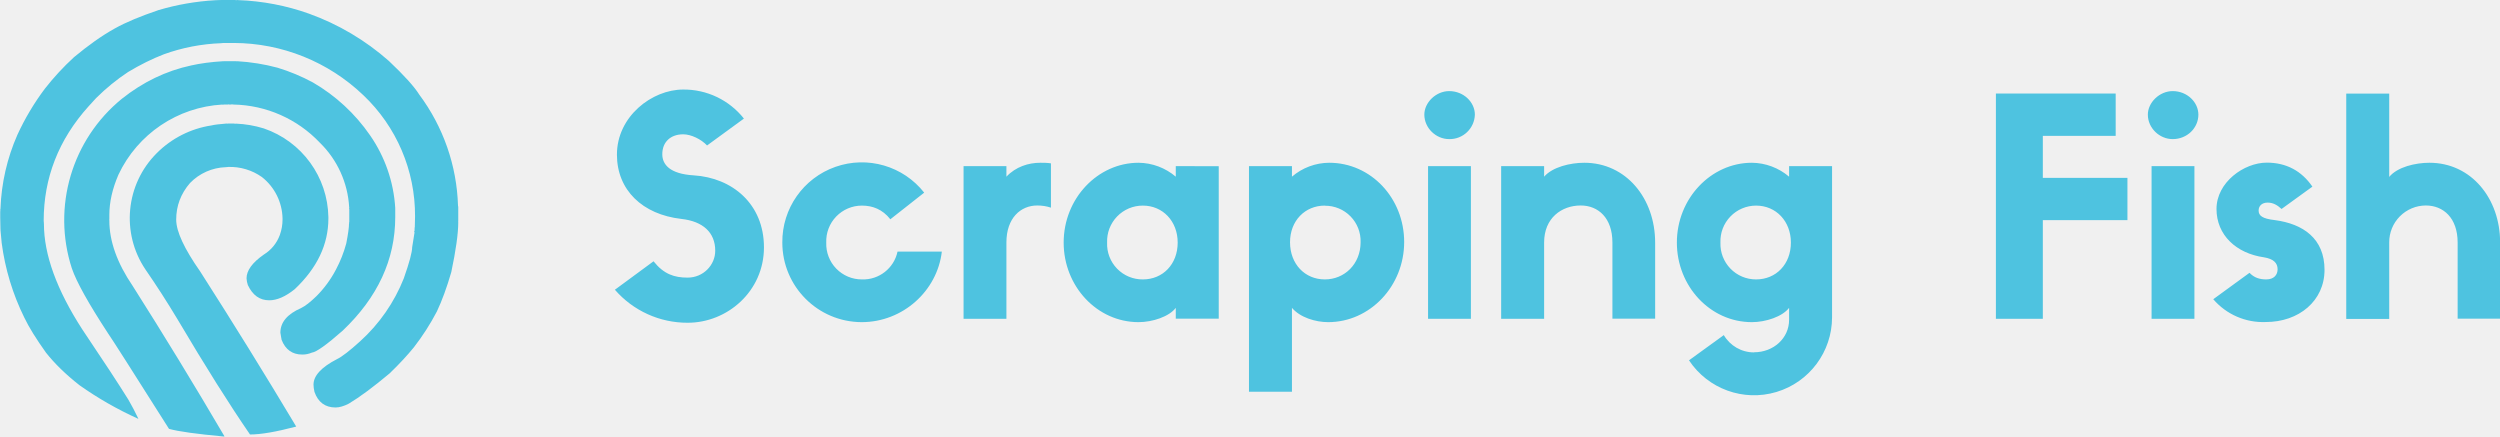
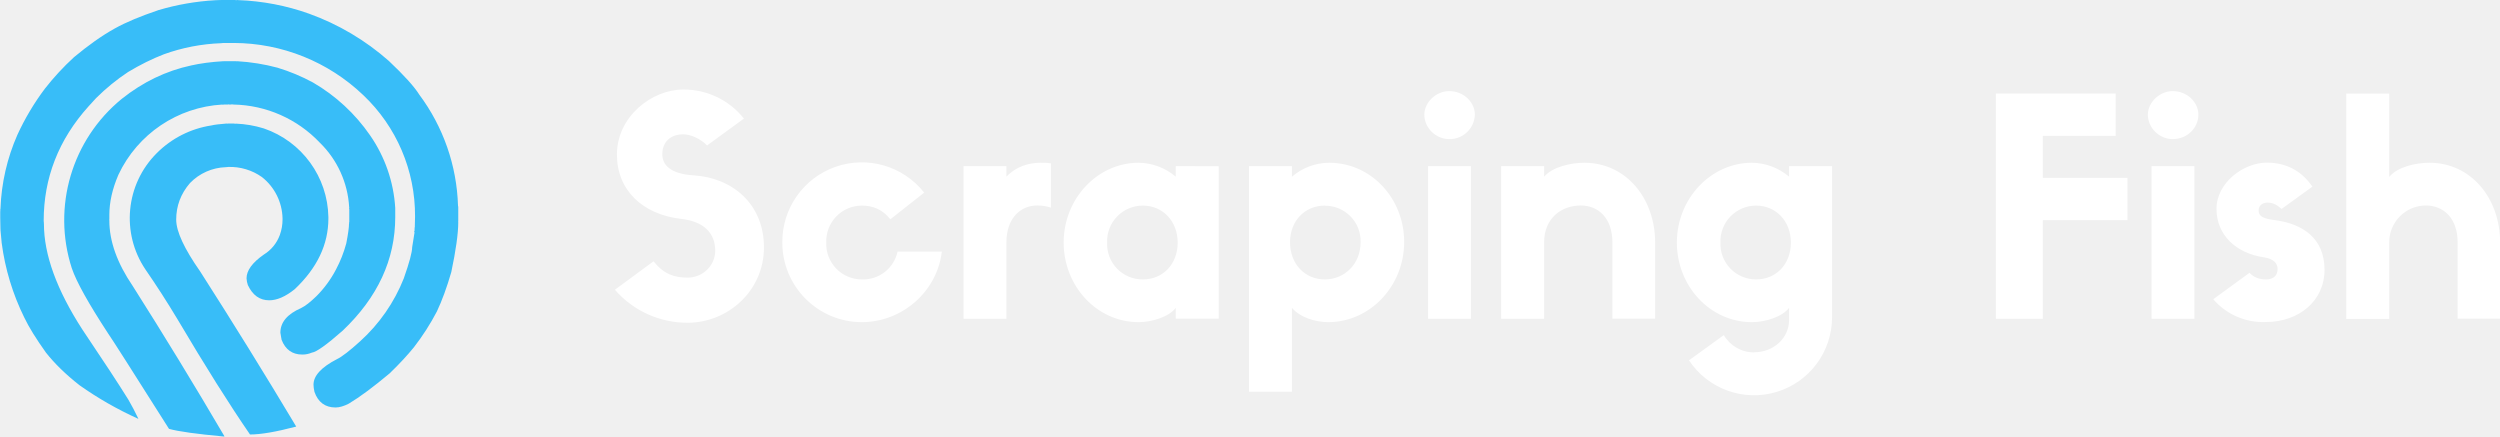
- <svg xmlns="http://www.w3.org/2000/svg" viewBox="0 0 208.29 36.38" width="200">
-   <path d="M.02 17.54v.02l.02.02-.02.02v.55l.02 1 .02.01H.04l.1 1.08a19.84 19.84 0 0 0 1.88 6.21c.38.8.99 1.78 1.81 2.93.72.91 1.65 1.82 2.8 2.72 1.5 1.06 3.13 2 4.88 2.79h.02c-.28-.59-.56-1.12-.84-1.6-.82-1.32-2.1-3.27-3.83-5.84-2.14-3.31-3.2-6.24-3.2-8.8v-.02l-.03-.02h.03l-.02-.21c0-3.58 1.24-6.76 3.73-9.53l.64-.7A17.41 17.41 0 0 1 10.67 6c1-.6 2-1.1 2.99-1.48a15.7 15.7 0 0 1 4.76-.92h.03l.02-.02v.02l.11-.02h.9a15.68 15.68 0 0 1 10.78 4.34 13.81 13.81 0 0 1 4.32 10.12l-.02.88-.02.08.02.01-.02.02v.18l-.04.12.04.02-.2 1.25c0 .4-.23 1.27-.7 2.6a14.04 14.04 0 0 1-3.63 5.23c-.88.8-1.53 1.3-1.93 1.49-1.3.67-1.96 1.38-1.96 2.13 0 .17.03.37.08.6.3.86.89 1.3 1.76 1.3.32 0 .69-.11 1.1-.32.92-.55 2.05-1.39 3.4-2.52.83-.8 1.5-1.53 2.02-2.17a19.96 19.96 0 0 0 1.92-2.99c.43-.91.83-2 1.2-3.28.38-1.81.58-3.2.58-4.16l-.02-.02.02-.02v-1.23l-.02-.02h.02l-.02-.08a16.3 16.3 0 0 0-3.23-9.26c-.41-.66-1.26-1.6-2.54-2.81a20.62 20.62 0 0 0-6.64-3.93 19.66 19.66 0 0 0-5.9-1.13L19.73 0l-.02.02-.13-.02h-1.16l-.03.02V0l-.47.02a20.8 20.8 0 0 0-4.71.82c-1.47.5-2.7 1-3.66 1.54-1.08.6-2.2 1.4-3.38 2.38A21.69 21.69 0 0 0 3.73 7.4a21.01 21.01 0 0 0-2.28 3.83 16.74 16.74 0 0 0-1.41 6.15l-.02.12.02.02zM18.6 5.14V5.1c-1.02.06-1.9.18-2.66.35-2.1.45-4.03 1.38-5.8 2.79a13.04 13.04 0 0 0-4.16 14.1c.39 1.15 1.4 2.95 3 5.4.37.53 2.07 3.2 5.1 7.99.78.22 2.3.43 4.58.64h.02l.02-.02a419.98 419.98 0 0 0-7.64-12.52c-1.3-1.91-1.95-3.73-1.95-5.45v-.04l-.02-.02.02-.02v-.4c0-1.05.25-2.17.76-3.35a10.21 10.21 0 0 1 8.67-5.84v.02l.12-.02H19l.02-.04.02.04h.21l.02-.04.02.04h.06l.02-.04.02.04h.06a10.18 10.18 0 0 1 7.2 3.18 8.14 8.14 0 0 1 2.44 5.36l.01.08h-.02l.02.1v1.05l-.02.1.02.03h-.02c0 .34-.08.9-.23 1.67a10.4 10.4 0 0 1-.86 2.18 9.13 9.13 0 0 1-1.64 2.23c-.49.47-.9.8-1.27.98-1.15.5-1.72 1.19-1.72 2.05l.1.59c.32.82.9 1.23 1.72 1.23h.03c.28 0 .53-.06.77-.16.37-.04 1.23-.65 2.58-1.84 2.91-2.77 4.37-5.92 4.37-9.45v-.73l-.02-.01h.02v-.02a11.87 11.87 0 0 0-2.1-6.06 14.8 14.8 0 0 0-4.76-4.4 15.9 15.9 0 0 0-2.95-1.23 16.66 16.66 0 0 0-3.36-.54l-.02.03-.02-.03h-1.11zm.31 5.2v-.05c-.63.05-1.06.1-1.29.16a8.17 8.17 0 0 0-4.57 2.32 7.65 7.65 0 0 0-.94 9.67 77.2 77.2 0 0 1 2.66 4.13c2.32 3.92 4.34 7.13 6.06 9.63.9 0 2.18-.22 3.85-.66a501.04 501.04 0 0 0-8-12.92c-1.33-1.9-2-3.34-2-4.32 0-1.14.38-2.16 1.15-3.05a4.34 4.34 0 0 1 2.97-1.32h.03l.03-.02v.02l.15-.02a4.6 4.6 0 0 1 2.81.84 4.5 4.5 0 0 1 1.72 3.45v.08c0 .43-.07.87-.23 1.31a3.2 3.2 0 0 1-1.33 1.62c-.96.67-1.44 1.33-1.44 1.98.01.2.05.38.11.56.4.85.99 1.27 1.78 1.27.64 0 1.35-.3 2.13-.93 1.86-1.76 2.8-3.72 2.8-5.89v-.11a7.95 7.95 0 0 0-5.38-7.39 9.14 9.14 0 0 0-2.32-.4l-.02.03-.02-.04h-.02l-.02.04-.04-.04h-.6z" style="fill:#4ec3e0;fill-opacity:1;fill-rule:evenodd;stroke:none;stroke-width:.033" />
-   <path style="fill:#4ec3e0;fill-opacity:1;fill-rule:nonzero;stroke:none;stroke-width:.054" d="M208.3 20.21c0-3.68-2.41-6.65-5.89-6.65-1.16 0-2.67.35-3.35 1.18V7.8h-3.58v18.77h3.58V20.2a3.06 3.06 0 0 1 3.05-3.08c1.46 0 2.65 1.04 2.65 3.08v6.35h3.55zm-19.67 1.23c.8.13 1.13.48 1.13.99 0 .47-.3.85-.95.85-.56 0-1.01-.15-1.39-.55l-3.02 2.2a5.47 5.47 0 0 0 4.38 1.9c2.75 0 4.89-1.76 4.89-4.35 0-2.62-1.8-3.83-4.13-4.14-1.06-.12-1.36-.37-1.36-.8 0-.38.27-.66.75-.66s.83.23 1.16.53l2.57-1.86c-.9-1.31-2.17-2-3.8-2-1.9 0-4.19 1.64-4.19 3.86 0 2.17 1.64 3.7 3.96 4.03zm-7.61-9.85c1.21 0 2.14-.93 2.14-2.04 0-1.03-.93-1.96-2.14-1.96-1.1 0-2.07.95-2.07 1.96 0 1.11.96 2.04 2.07 2.04zm1.81 2.25h-3.57v12.72h3.57zM170.2 26.56v-8.22h7.05v-3.52h-7.05v-3.5h6.07V7.79h-9.98v18.77Zm-24.06 2.8c-1.06 0-2-.56-2.52-1.44l-2.9 2.1a6.5 6.5 0 0 0 11.92-3.58v-12.6h-3.58v.88a4.86 4.86 0 0 0-3.1-1.16c-3.4 0-6.25 2.97-6.25 6.65 0 3.63 2.77 6.63 6.25 6.63 1.16 0 2.54-.46 3.1-1.19v1c0 1.52-1.29 2.7-2.92 2.7zm.17-6.08a2.96 2.96 0 0 1-2.97-3.07 2.97 2.97 0 0 1 2.97-3.08c1.66 0 2.9 1.3 2.9 3.08 0 1.81-1.24 3.07-2.9 3.07zm-8.41-3.07c0-3.68-2.42-6.65-5.9-6.65-1.16 0-2.65.35-3.35 1.16v-.88h-3.58v12.72h3.58V20.2c0-2.04 1.46-3.08 3.05-3.08 1.46 0 2.64 1.04 2.64 3.08v6.35h3.56zm-17.16-8.62a2.1 2.1 0 0 0 2.14-2.04c0-1.03-.93-1.96-2.14-1.96-1.1 0-2.07.95-2.07 1.96 0 1.11.96 2.04 2.07 2.04zm1.81 2.25h-3.57v12.72h3.57zm-14.91 18.8v-6.99c.68.8 1.96 1.19 3.02 1.19 3.48 0 6.33-3 6.33-6.68 0-3.63-2.75-6.6-6.25-6.6a4.8 4.8 0 0 0-3.1 1.16v-.88h-3.58v18.8zm2.74-15.5a2.95 2.95 0 0 1 2.98 3.04c0 1.82-1.34 3.1-2.98 3.1-1.66 0-2.9-1.28-2.9-3.1 0-1.78 1.24-3.05 2.9-3.05zm-12.42-3.3v.88a4.86 4.86 0 0 0-3.1-1.16c-3.4 0-6.24 2.97-6.24 6.65 0 3.63 2.77 6.63 6.24 6.63 1.16 0 2.55-.46 3.1-1.19v.9h3.58v-12.7Zm-2.74 9.44a2.95 2.95 0 0 1-2.98-3.07 2.97 2.97 0 0 1 2.98-3.08c1.66 0 2.9 1.3 2.9 3.08 0 1.81-1.24 3.07-2.9 3.07zm-7.66-9.67c-.33-.05-.58-.05-.88-.05-.99 0-2.05.33-2.83 1.16v-.88h-3.57v12.72h3.57V20.2c0-2.04 1.19-3.08 2.57-3.08.4 0 .78.06 1.14.18zm-12.78 7.35a2.93 2.93 0 0 1-2.97 2.32 2.96 2.96 0 0 1-2.97-3.07 2.97 2.97 0 0 1 2.97-3.08c.88 0 1.71.3 2.37 1.14L77 16.05a6.62 6.62 0 0 0-11.82 4.16 6.63 6.63 0 0 0 6.61 6.63c3.43 0 6.3-2.6 6.68-5.88zm-18.01-2.72c1.81.2 2.82 1.14 2.82 2.65 0 1.2-1 2.24-2.3 2.24-1.1 0-1.98-.28-2.84-1.36l-3.22 2.37a7.99 7.99 0 0 0 6.07 2.75c3.3 0 6.35-2.62 6.35-6.28 0-3.63-2.65-5.8-5.85-6-1.99-.12-2.62-.9-2.62-1.76 0-1.03.7-1.66 1.74-1.66.65 0 1.49.4 1.99.93l3.07-2.24a6.38 6.38 0 0 0-5.06-2.42c-2.6 0-5.52 2.24-5.52 5.42 0 2.95 2.12 4.99 5.37 5.36z" />
+ <svg xmlns="http://www.w3.org/2000/svg" width="208.29" height="36.38" viewBox="0 0 208.29 36.38">
+   <path fill="#38bdf8" d="M.02 17.54v.02l.02.02-.02.02v.55l.02 1 .02.01H.04l.1 1.08a19.84 19.84 0 0 0 1.88 6.21c.38.8.99 1.78 1.81 2.93.72.91 1.65 1.82 2.8 2.72 1.5 1.06 3.13 2 4.88 2.79h.02c-.28-.59-.56-1.12-.84-1.6-.82-1.32-2.1-3.27-3.83-5.84-2.14-3.31-3.2-6.24-3.2-8.8v-.02l-.03-.02h.03l-.02-.21c0-3.58 1.24-6.76 3.73-9.53l.64-.7A17.41 17.41 0 0 1 10.67 6c1-.6 2-1.1 2.99-1.48a15.7 15.7 0 0 1 4.76-.92h.03l.02-.02v.02l.11-.02h.9a15.68 15.68 0 0 1 10.78 4.34 13.81 13.81 0 0 1 4.32 10.12l-.02.88-.02.08.02.01-.02.02v.18l-.04.12.04.02-.2 1.25c0 .4-.23 1.27-.7 2.6a14.04 14.04 0 0 1-3.63 5.23c-.88.8-1.53 1.3-1.93 1.49-1.3.67-1.96 1.38-1.96 2.13 0 .17.03.37.08.6.3.86.89 1.3 1.76 1.3.32 0 .69-.11 1.1-.32.92-.55 2.05-1.39 3.4-2.52.83-.8 1.5-1.53 2.02-2.17a19.96 19.96 0 0 0 1.92-2.99c.43-.91.83-2 1.2-3.28.38-1.81.58-3.2.58-4.16l-.02-.02.02-.02v-1.23l-.02-.02h.02l-.02-.08a16.3 16.3 0 0 0-3.23-9.26c-.41-.66-1.26-1.6-2.54-2.81a20.62 20.62 0 0 0-6.64-3.93 19.66 19.66 0 0 0-5.9-1.13L19.73 0l-.02.02-.13-.02h-1.16l-.03.02V0l-.47.02a20.8 20.8 0 0 0-4.71.82c-1.47.5-2.7 1-3.66 1.54-1.08.6-2.2 1.4-3.38 2.38A21.69 21.69 0 0 0 3.73 7.4a21.01 21.01 0 0 0-2.28 3.83 16.74 16.74 0 0 0-1.41 6.15l-.02.12.02.02zM18.6 5.14V5.1c-1.02.06-1.9.18-2.66.35-2.1.45-4.03 1.38-5.8 2.79a13.04 13.04 0 0 0-4.16 14.1c.39 1.15 1.4 2.95 3 5.4.37.53 2.07 3.2 5.1 7.99.78.22 2.3.43 4.58.64h.02l.02-.02a419.98 419.98 0 0 0-7.64-12.52c-1.3-1.91-1.95-3.73-1.95-5.45v-.04l-.02-.02.02-.02v-.4c0-1.05.25-2.17.76-3.35a10.21 10.21 0 0 1 8.67-5.84v.02l.12-.02H19l.02-.04.02.04h.21l.02-.04.02.04h.06l.02-.04.02.04h.06a10.18 10.18 0 0 1 7.2 3.18 8.14 8.14 0 0 1 2.44 5.36l.01.08h-.02l.02.1v1.05l-.02.1.02.03h-.02c0 .34-.08.9-.23 1.67a10.4 10.4 0 0 1-.86 2.18 9.13 9.13 0 0 1-1.64 2.23c-.49.47-.9.8-1.27.98-1.15.5-1.72 1.19-1.72 2.05l.1.59c.32.82.9 1.23 1.72 1.23h.03c.28 0 .53-.06.77-.16.37-.04 1.23-.65 2.58-1.84 2.91-2.77 4.37-5.92 4.37-9.45v-.73l-.02-.01h.02v-.02a11.87 11.87 0 0 0-2.1-6.06 14.8 14.8 0 0 0-4.76-4.4 15.9 15.9 0 0 0-2.95-1.23 16.66 16.66 0 0 0-3.36-.54l-.02.03-.02-.03h-1.11zm.31 5.2v-.05c-.63.05-1.06.1-1.29.16a8.17 8.17 0 0 0-4.57 2.32 7.65 7.65 0 0 0-.94 9.67 77.2 77.2 0 0 1 2.66 4.13c2.32 3.92 4.34 7.13 6.06 9.63.9 0 2.18-.22 3.85-.66a501.04 501.04 0 0 0-8-12.92c-1.33-1.9-2-3.34-2-4.32 0-1.14.38-2.16 1.15-3.05a4.34 4.34 0 0 1 2.97-1.32h.03l.03-.02v.02l.15-.02a4.6 4.6 0 0 1 2.81.84 4.5 4.5 0 0 1 1.72 3.45v.08c0 .43-.07.87-.23 1.31a3.2 3.2 0 0 1-1.33 1.62c-.96.67-1.44 1.33-1.44 1.98.01.2.05.38.11.56.4.85.99 1.27 1.78 1.27.64 0 1.35-.3 2.13-.93 1.86-1.76 2.8-3.72 2.8-5.89v-.11a7.95 7.95 0 0 0-5.38-7.39 9.14 9.14 0 0 0-2.32-.4l-.02.03-.02-.04h-.02l-.02.04-.04-.04h-.6z" />
+   <path fill="#fff" d="M208.3 20.21c0-3.68-2.41-6.65-5.89-6.65-1.16 0-2.67.35-3.35 1.18V7.8h-3.58v18.77h3.58V20.2a3.06 3.06 0 0 1 3.05-3.08c1.46 0 2.65 1.04 2.65 3.08v6.35h3.55zm-19.67 1.23c.8.13 1.13.48 1.13.99 0 .47-.3.85-.95.85-.56 0-1.01-.15-1.39-.55l-3.02 2.2a5.47 5.47 0 0 0 4.38 1.9c2.75 0 4.89-1.76 4.89-4.35 0-2.62-1.8-3.83-4.13-4.14-1.06-.12-1.36-.37-1.36-.8 0-.38.27-.66.75-.66s.83.23 1.16.53l2.57-1.86c-.9-1.31-2.17-2-3.8-2-1.9 0-4.19 1.64-4.19 3.86 0 2.17 1.64 3.7 3.96 4.03zm-7.61-9.85c1.21 0 2.14-.93 2.14-2.04 0-1.03-.93-1.96-2.14-1.96-1.1 0-2.07.95-2.07 1.96 0 1.11.96 2.04 2.07 2.04zm1.81 2.25h-3.57v12.72h3.57zM170.2 26.56v-8.22h7.05v-3.52h-7.05v-3.5h6.07V7.79h-9.98v18.77Zm-24.06 2.8c-1.06 0-2-.56-2.52-1.44l-2.9 2.1a6.5 6.5 0 0 0 11.92-3.58v-12.6h-3.58v.88a4.86 4.86 0 0 0-3.1-1.16c-3.4 0-6.25 2.97-6.25 6.65 0 3.63 2.77 6.63 6.25 6.63 1.16 0 2.54-.46 3.1-1.19v1c0 1.52-1.29 2.7-2.92 2.7zm.17-6.08a2.96 2.96 0 0 1-2.97-3.07 2.97 2.97 0 0 1 2.97-3.08c1.66 0 2.9 1.3 2.9 3.08 0 1.81-1.24 3.07-2.9 3.07zm-8.41-3.07c0-3.68-2.42-6.65-5.9-6.65-1.16 0-2.65.35-3.35 1.16v-.88h-3.58v12.72h3.58V20.2c0-2.04 1.46-3.08 3.05-3.08 1.46 0 2.64 1.04 2.64 3.08v6.35h3.56zm-17.16-8.62a2.1 2.1 0 0 0 2.14-2.04c0-1.03-.93-1.96-2.14-1.96-1.1 0-2.07.95-2.07 1.96 0 1.11.96 2.04 2.07 2.04zm1.81 2.25h-3.57v12.72h3.57zm-14.91 18.8v-6.99c.68.8 1.96 1.19 3.02 1.19 3.48 0 6.33-3 6.33-6.68 0-3.63-2.75-6.6-6.25-6.6a4.8 4.8 0 0 0-3.1 1.16v-.88h-3.58v18.8zm2.74-15.5a2.95 2.95 0 0 1 2.98 3.04c0 1.82-1.34 3.1-2.98 3.1-1.66 0-2.9-1.28-2.9-3.1 0-1.78 1.24-3.05 2.9-3.05zm-12.42-3.3v.88a4.86 4.86 0 0 0-3.1-1.16c-3.4 0-6.24 2.97-6.24 6.65 0 3.63 2.77 6.63 6.24 6.63 1.16 0 2.55-.46 3.1-1.19v.9h3.58v-12.7Zm-2.74 9.44a2.95 2.95 0 0 1-2.98-3.07 2.97 2.97 0 0 1 2.98-3.08c1.66 0 2.9 1.3 2.9 3.08 0 1.81-1.24 3.07-2.9 3.07zm-7.66-9.67c-.33-.05-.58-.05-.88-.05-.99 0-2.05.33-2.83 1.16v-.88h-3.57v12.72h3.57V20.2c0-2.04 1.19-3.08 2.57-3.08.4 0 .78.06 1.14.18zm-12.78 7.35a2.93 2.93 0 0 1-2.97 2.32 2.96 2.96 0 0 1-2.97-3.07 2.97 2.97 0 0 1 2.97-3.08c.88 0 1.71.3 2.37 1.14L77 16.05a6.62 6.62 0 0 0-11.82 4.16 6.63 6.63 0 0 0 6.61 6.63c3.43 0 6.3-2.6 6.68-5.88zm-18.01-2.72c1.81.2 2.82 1.14 2.82 2.65 0 1.2-1 2.24-2.3 2.24-1.1 0-1.98-.28-2.84-1.36l-3.22 2.37a7.99 7.99 0 0 0 6.07 2.75c3.3 0 6.35-2.62 6.35-6.28 0-3.63-2.65-5.8-5.85-6-1.99-.12-2.62-.9-2.62-1.76 0-1.03.7-1.66 1.74-1.66.65 0 1.49.4 1.99.93l3.07-2.24a6.38 6.38 0 0 0-5.06-2.42c-2.6 0-5.52 2.24-5.52 5.42 0 2.95 2.12 4.99 5.37 5.36z" />
</svg>
